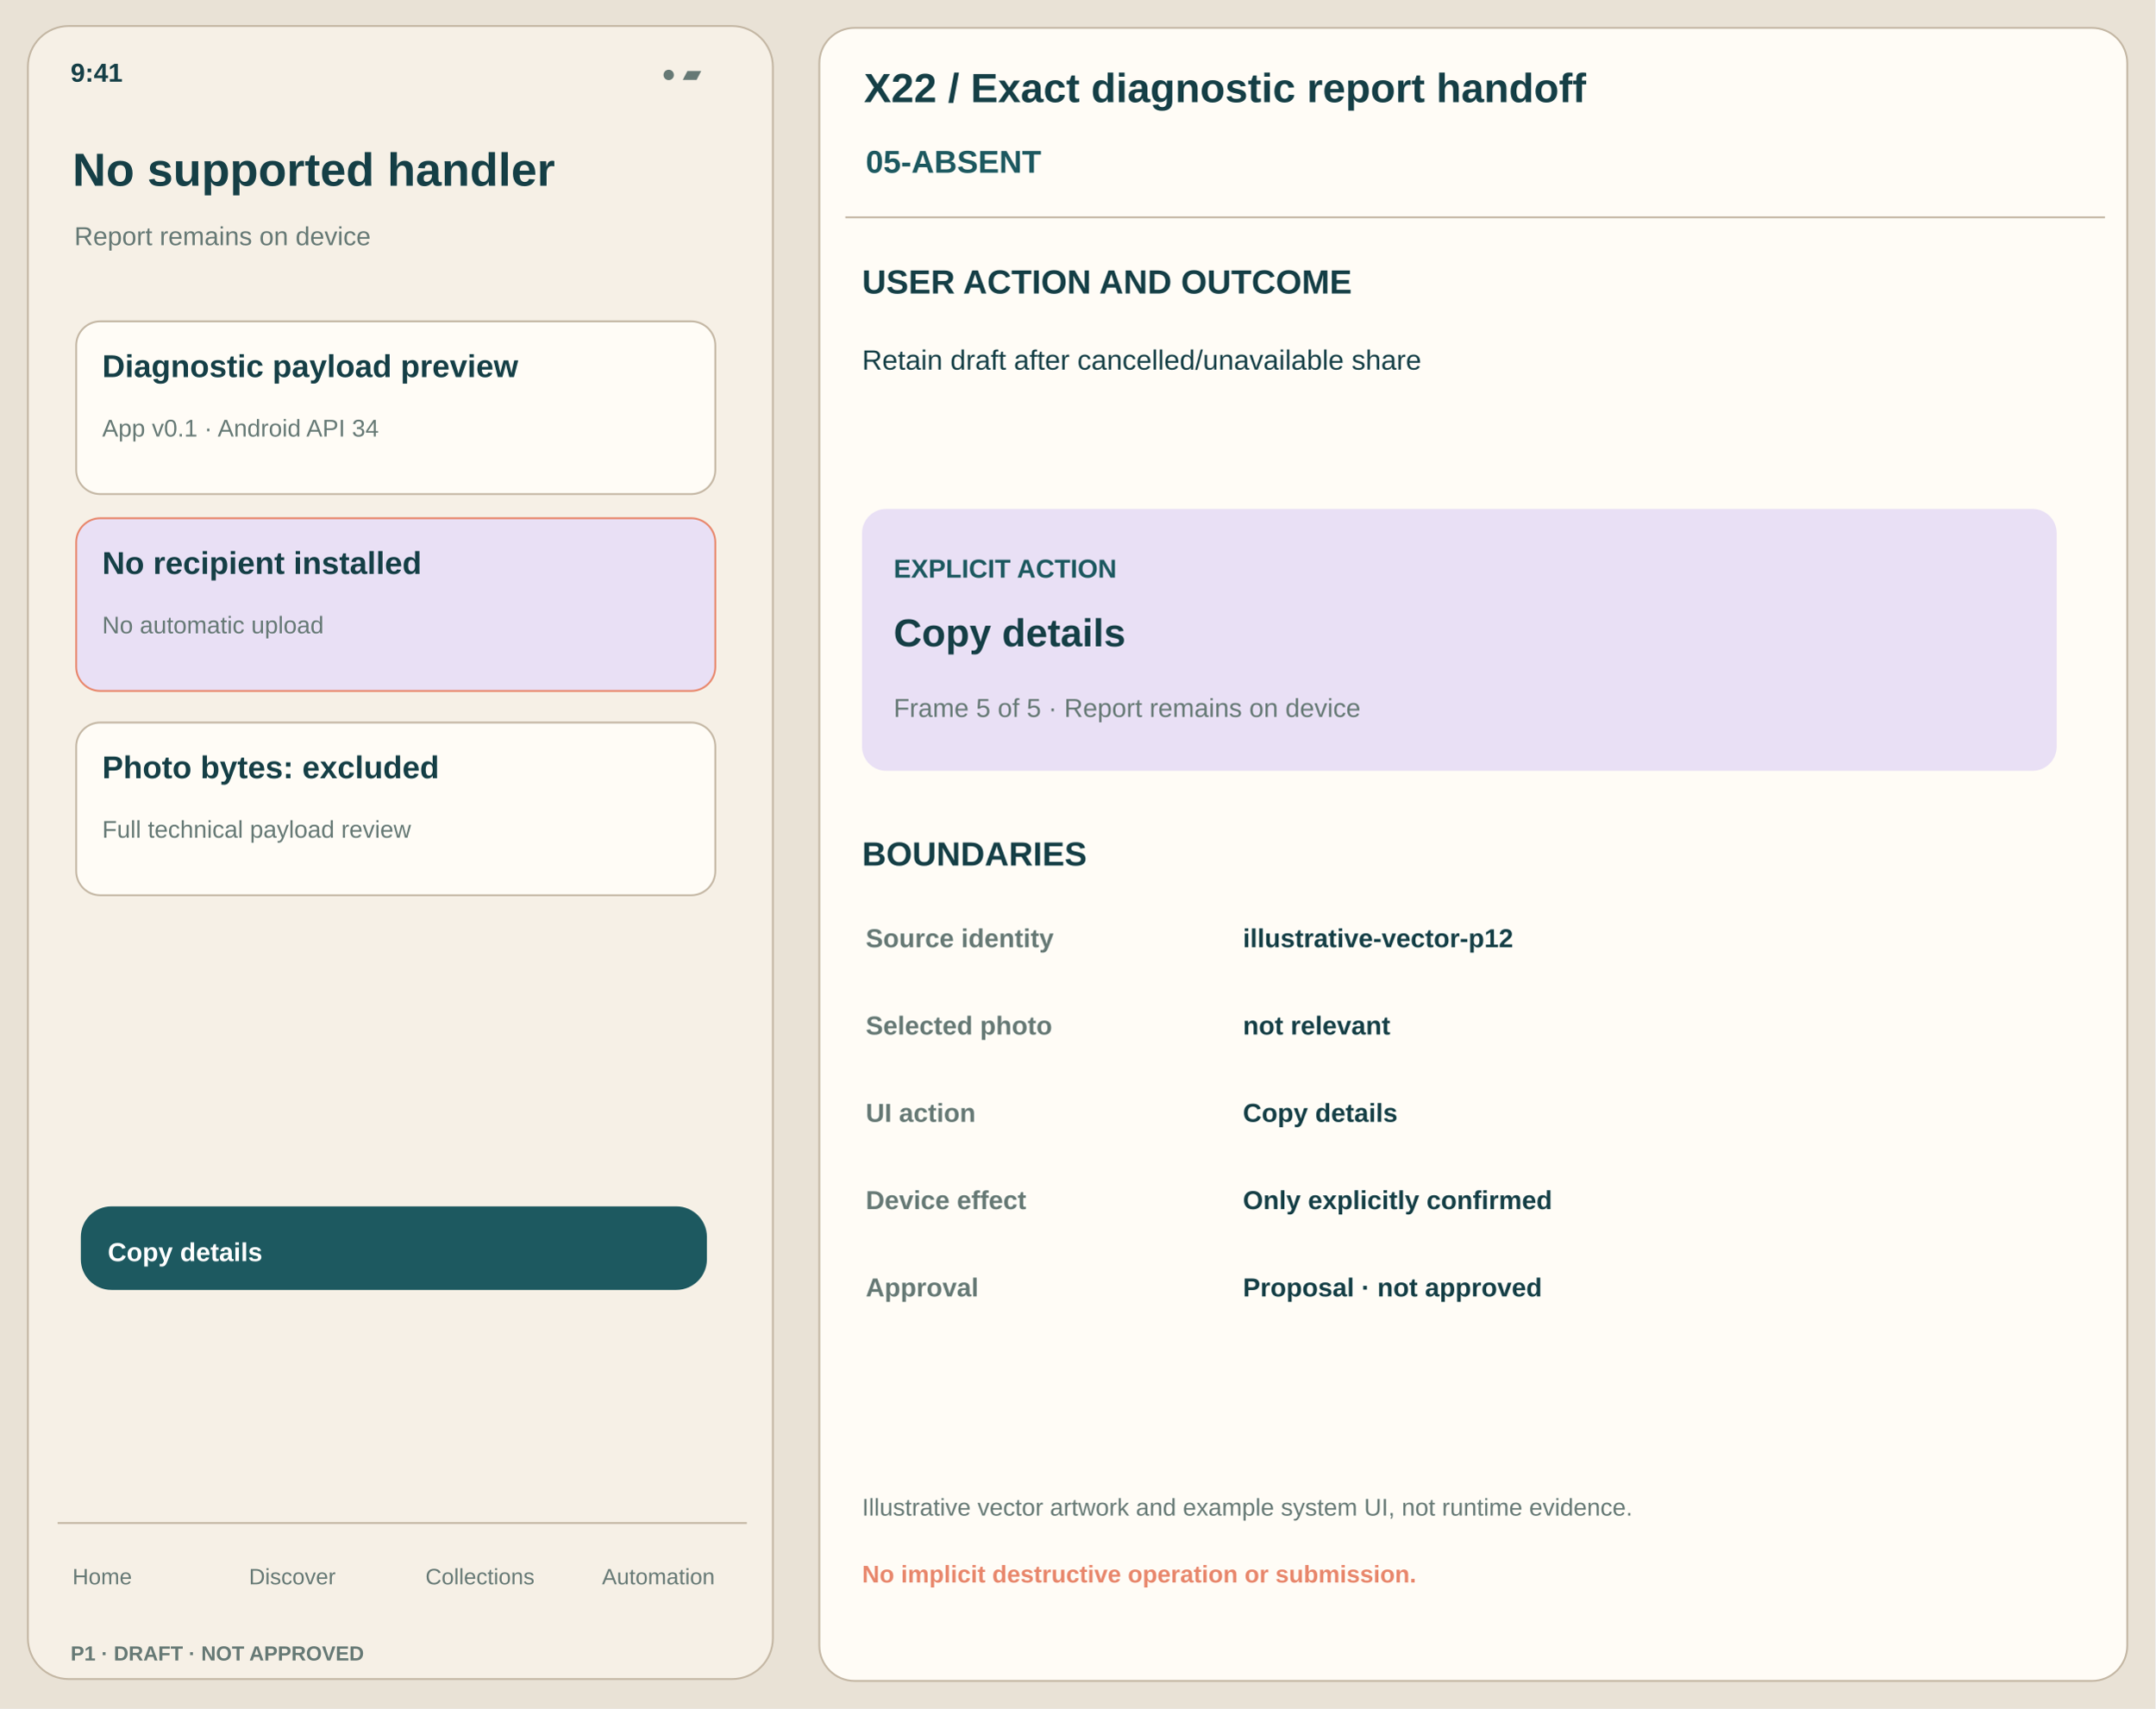
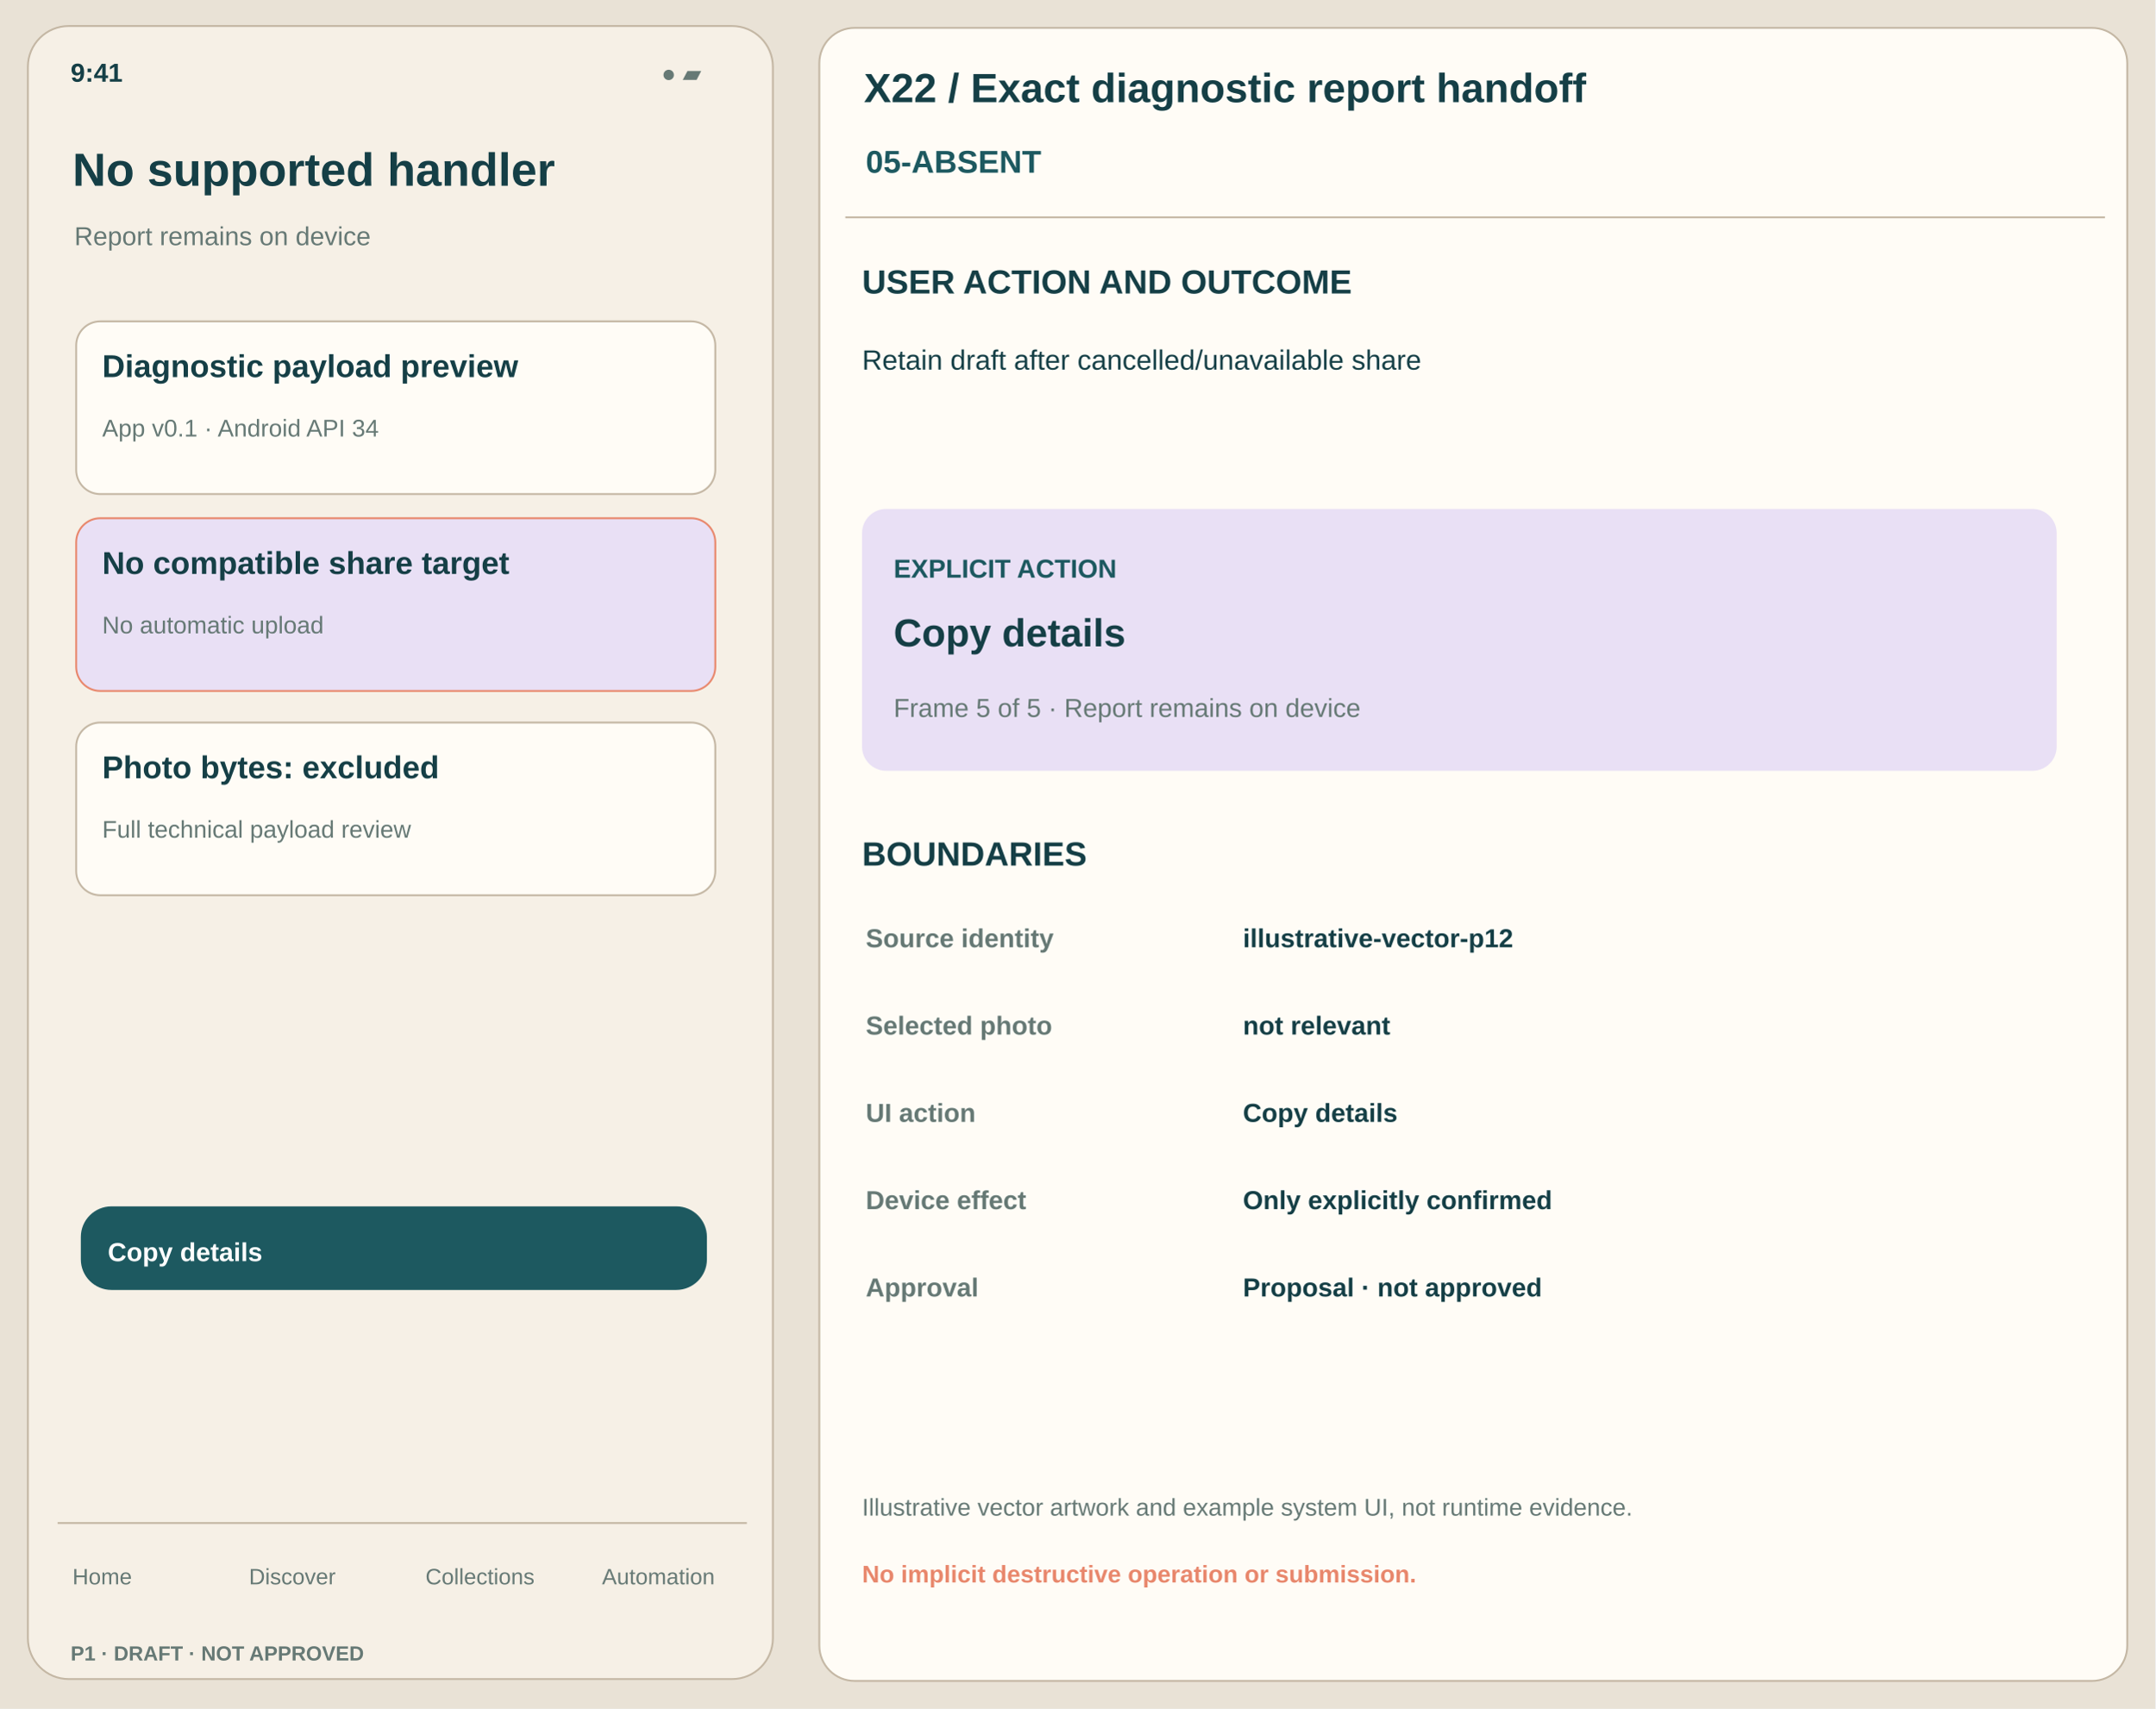
<svg xmlns="http://www.w3.org/2000/svg" width="1160" height="920" viewBox="0 0 1160 920">
  <rect x="0" y="0" width="1160" height="920" rx="0" fill="#E9E2D6" stroke="none" />
  <rect x="15" y="14" width="401" height="890" rx="22" fill="#F6F0E6" stroke="#C4B7A4" />
  <text x="38" y="44" font-family="Arial,Helvetica,sans-serif" font-size="14" font-weight="650" fill="#153F46">9:41</text>
  <text x="356" y="44" font-family="Arial,Helvetica,sans-serif" font-size="13" font-weight="450" fill="#667975">● ▰</text>
  <text x="39" y="100" font-family="Arial,Helvetica,sans-serif" font-size="25" font-weight="750" fill="#153F46">No supported handler</text>
  <text x="40" y="132" font-family="Arial,Helvetica,sans-serif" font-size="14" font-weight="500" fill="#667975">Report remains on device</text>
  <rect x="41" y="173" width="344" height="93" rx="13" fill="#FFFCF6" stroke="#C4B7A4" />
  <text x="55" y="203" font-family="Arial,Helvetica,sans-serif" font-size="17" font-weight="650" fill="#153F46">Diagnostic payload preview</text>
  <text x="55" y="235" font-family="Arial,Helvetica,sans-serif" font-size="13" font-weight="440" fill="#667975">App v0.1 · Android API 34</text>
  <rect x="41" y="279" width="344" height="93" rx="13" fill="#E9E0F5" stroke="#E8876C" />
-   <text x="55" y="309" font-family="Arial,Helvetica,sans-serif" font-size="17" font-weight="650" fill="#153F46">No recipient installed</text>
+   <text x="55" y="309" font-family="Arial,Helvetica,sans-serif" font-size="17" font-weight="650" fill="#153F46">No compatible share target</text>
  <text x="55" y="341" font-family="Arial,Helvetica,sans-serif" font-size="13" font-weight="440" fill="#667975">No automatic upload</text>
  <rect x="41" y="389" width="344" height="93" rx="13" fill="#FFFCF6" stroke="#C4B7A4" />
  <text x="55" y="419" font-family="Arial,Helvetica,sans-serif" font-size="17" font-weight="650" fill="#153F46">Photo bytes: excluded</text>
  <text x="55" y="451" font-family="Arial,Helvetica,sans-serif" font-size="13" font-weight="440" fill="#667975">Full technical payload review</text>
  <rect x="44" y="650" width="336" height="44" rx="16" fill="#1D5960" stroke="#1D5960" />
  <text x="58" y="679" font-family="Arial,Helvetica,sans-serif" font-size="14" font-weight="700" fill="white">Copy details</text>
  <path d="M31 820 H402" stroke="#C4B7A4" />
  <text x="39" y="853" font-family="Arial,Helvetica,sans-serif" font-size="12" font-weight="500" fill="#667975">Home</text>
  <text x="134" y="853" font-family="Arial,Helvetica,sans-serif" font-size="12" font-weight="500" fill="#667975">Discover</text>
  <text x="229" y="853" font-family="Arial,Helvetica,sans-serif" font-size="12" font-weight="500" fill="#667975">Collections</text>
  <text x="324" y="853" font-family="Arial,Helvetica,sans-serif" font-size="12" font-weight="500" fill="#667975">Automation</text>
  <text x="38" y="894" font-family="Arial,Helvetica,sans-serif" font-size="11" font-weight="700" fill="#667975">P1 · DRAFT · NOT APPROVED</text>
  <rect x="441" y="15" width="704" height="890" rx="19" fill="#FFFCF6" stroke="#C4B7A4" />
  <text x="465" y="55" font-family="Arial,Helvetica,sans-serif" font-size="22" font-weight="750" fill="#153F46">X22 / Exact diagnostic report handoff</text>
  <text x="466" y="93" font-family="Arial,Helvetica,sans-serif" font-size="17" font-weight="700" fill="#1D5960">05-ABSENT</text>
  <path d="M455 117 H1133" stroke="#C4B7A4" />
  <text x="464" y="158" font-family="Arial,Helvetica,sans-serif" font-size="18" font-weight="700" fill="#153F46">USER ACTION AND OUTCOME</text>
  <text x="464" y="199" font-family="Arial,Helvetica,sans-serif" font-size="15" font-weight="450" fill="#153F46">Retain draft after cancelled/unavailable share</text>
  <rect x="464" y="274" width="643" height="141" rx="13" fill="#E9E0F5" stroke="none" />
  <text x="481" y="311" font-family="Arial,Helvetica,sans-serif" font-size="14" font-weight="750" fill="#1D5960">EXPLICIT ACTION</text>
  <text x="481" y="348" font-family="Arial,Helvetica,sans-serif" font-size="21" font-weight="700" fill="#153F46">Copy details</text>
  <text x="481" y="386" font-family="Arial,Helvetica,sans-serif" font-size="14" font-weight="450" fill="#667975">Frame 5 of 5 · Report remains on device</text>
  <text x="464" y="466" font-family="Arial,Helvetica,sans-serif" font-size="18" font-weight="700" fill="#153F46">BOUNDARIES</text>
  <text x="466" y="510" font-family="Arial,Helvetica,sans-serif" font-size="14" font-weight="700" fill="#667975">Source identity</text>
  <text x="669" y="510" font-family="Arial,Helvetica,sans-serif" font-size="14" font-weight="550" fill="#153F46">illustrative-vector-p12</text>
  <text x="466" y="557" font-family="Arial,Helvetica,sans-serif" font-size="14" font-weight="700" fill="#667975">Selected photo</text>
  <text x="669" y="557" font-family="Arial,Helvetica,sans-serif" font-size="14" font-weight="550" fill="#153F46">not relevant</text>
  <text x="466" y="604" font-family="Arial,Helvetica,sans-serif" font-size="14" font-weight="700" fill="#667975">UI action</text>
  <text x="669" y="604" font-family="Arial,Helvetica,sans-serif" font-size="14" font-weight="550" fill="#153F46">Copy details</text>
  <text x="466" y="651" font-family="Arial,Helvetica,sans-serif" font-size="14" font-weight="700" fill="#667975">Device effect</text>
  <text x="669" y="651" font-family="Arial,Helvetica,sans-serif" font-size="14" font-weight="550" fill="#153F46">Only explicitly confirmed</text>
  <text x="466" y="698" font-family="Arial,Helvetica,sans-serif" font-size="14" font-weight="700" fill="#667975">Approval</text>
  <text x="669" y="698" font-family="Arial,Helvetica,sans-serif" font-size="14" font-weight="550" fill="#153F46">Proposal · not approved</text>
  <text x="464" y="816" font-family="Arial,Helvetica,sans-serif" font-size="13" font-weight="450" fill="#667975">Illustrative vector artwork and example system UI, not runtime evidence.</text>
  <text x="464" y="852" font-family="Arial,Helvetica,sans-serif" font-size="13" font-weight="650" fill="#E8876C">No implicit destructive operation or submission.</text>
</svg>
